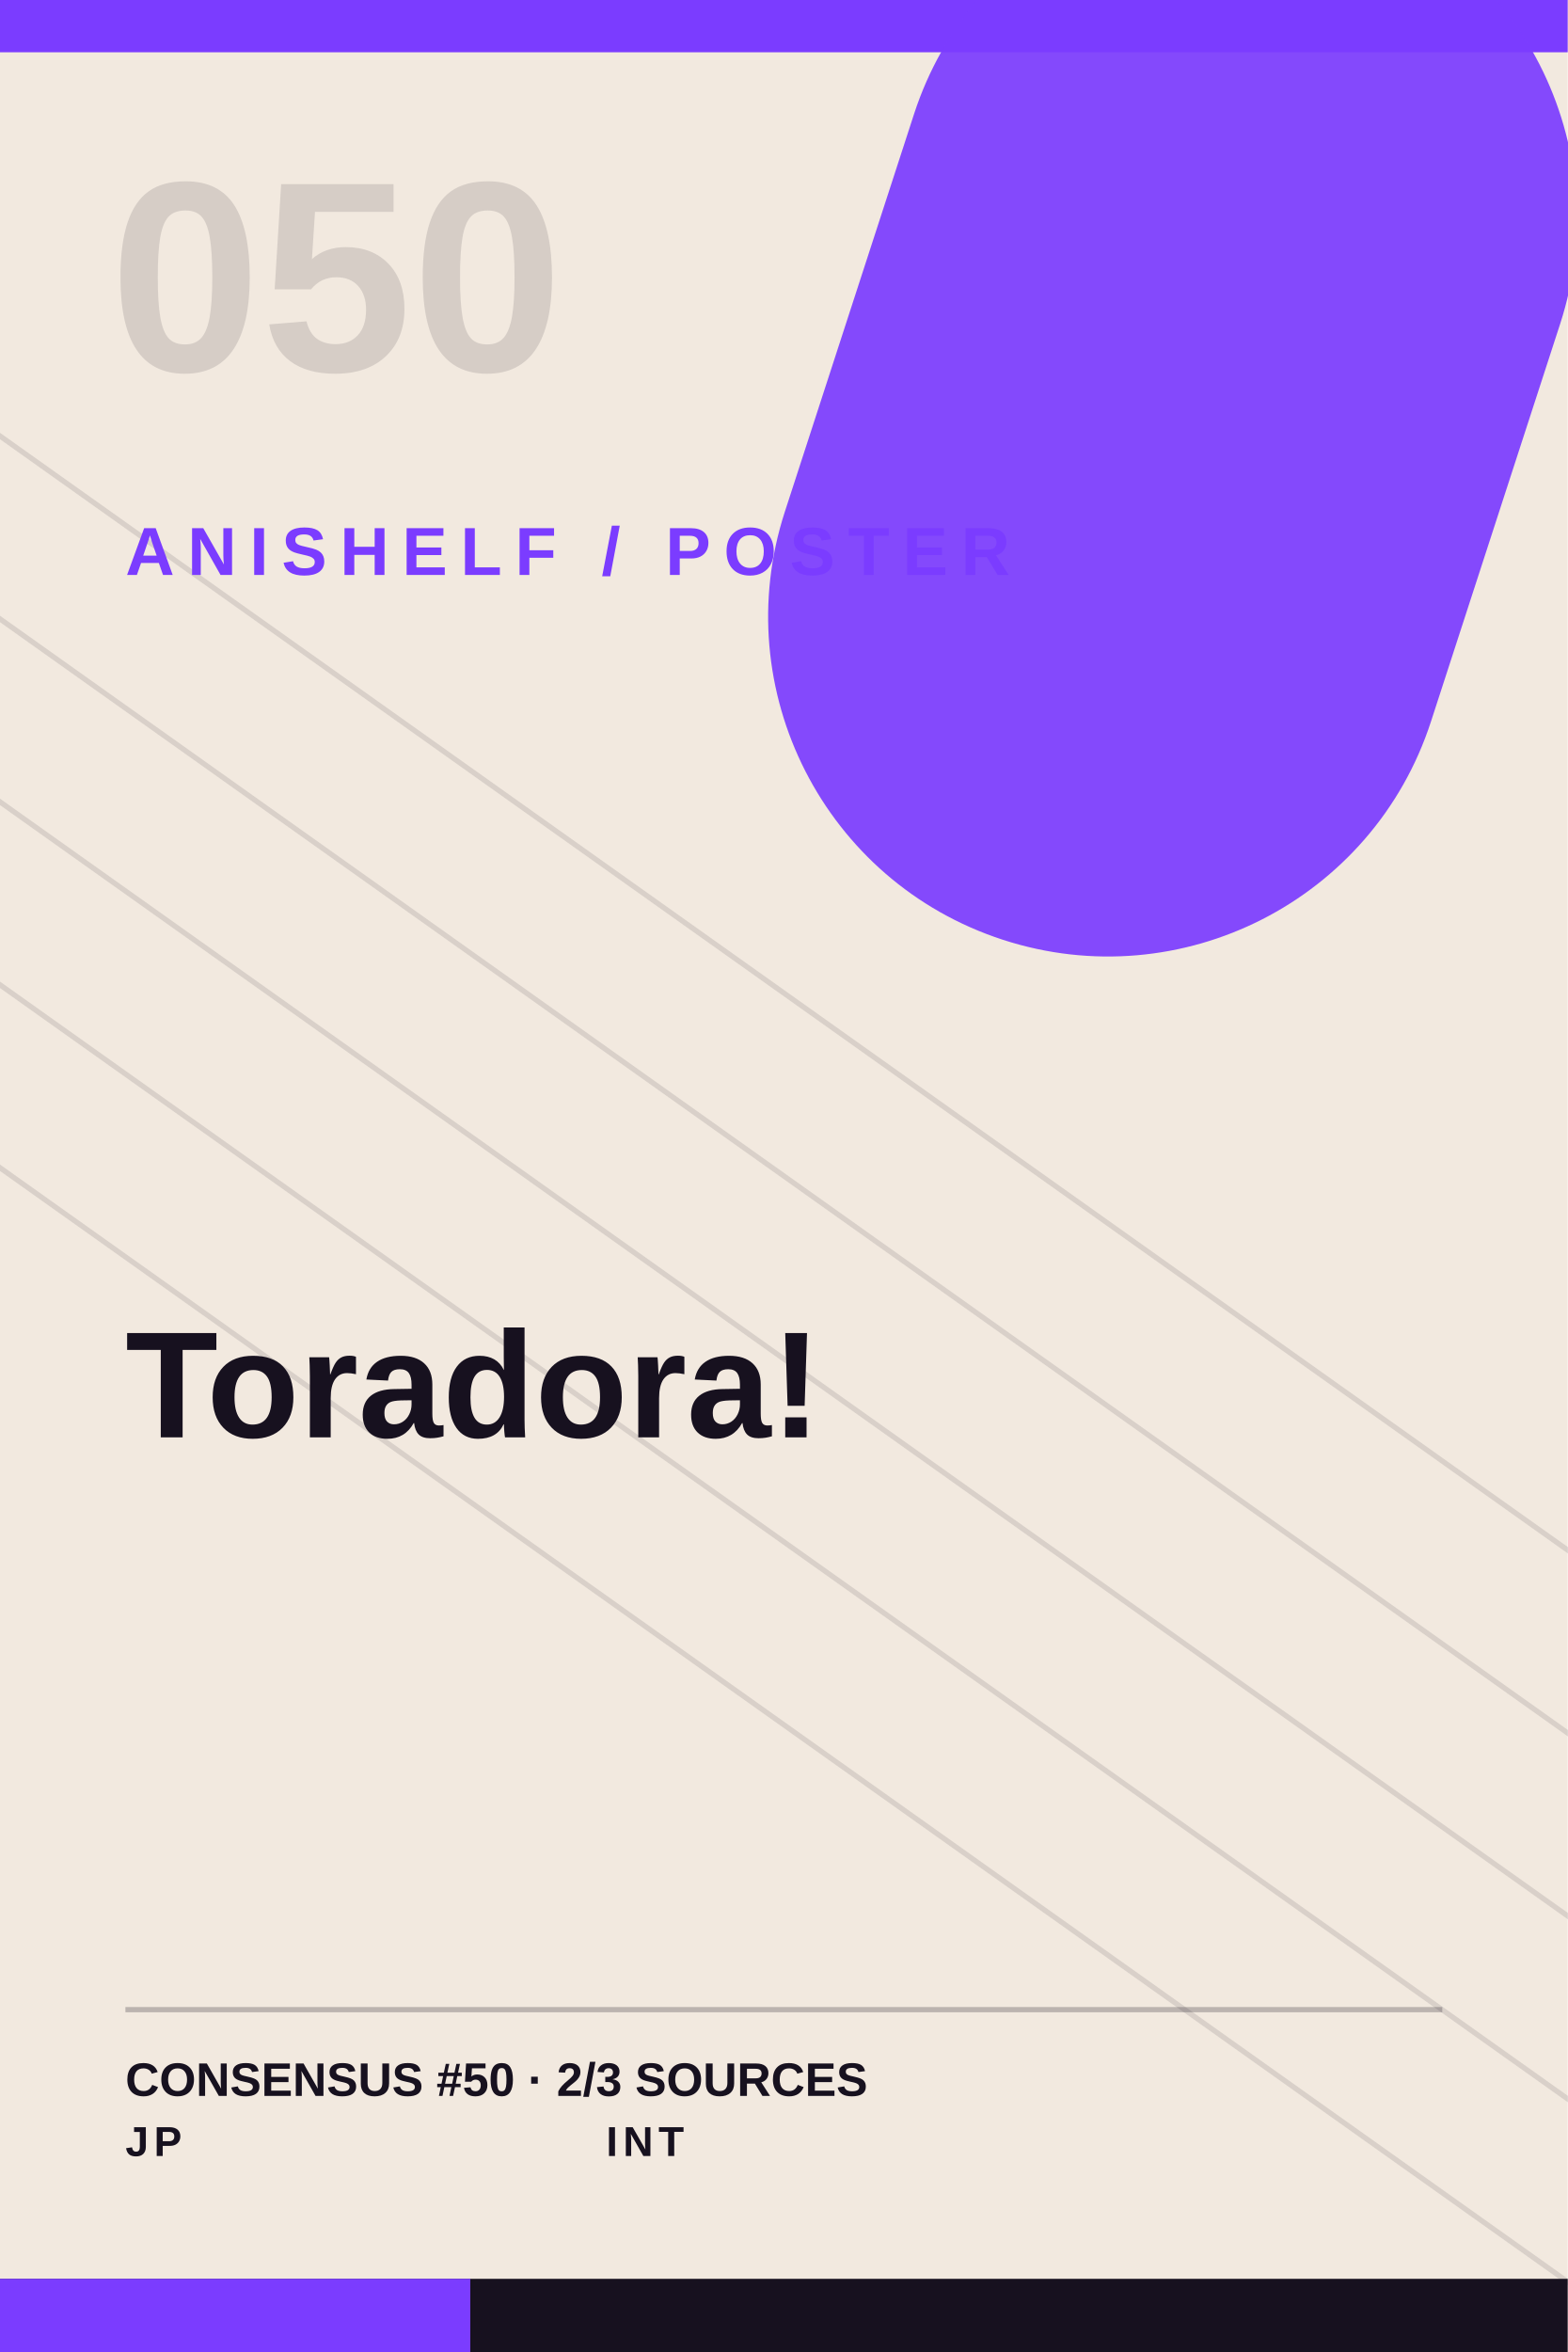
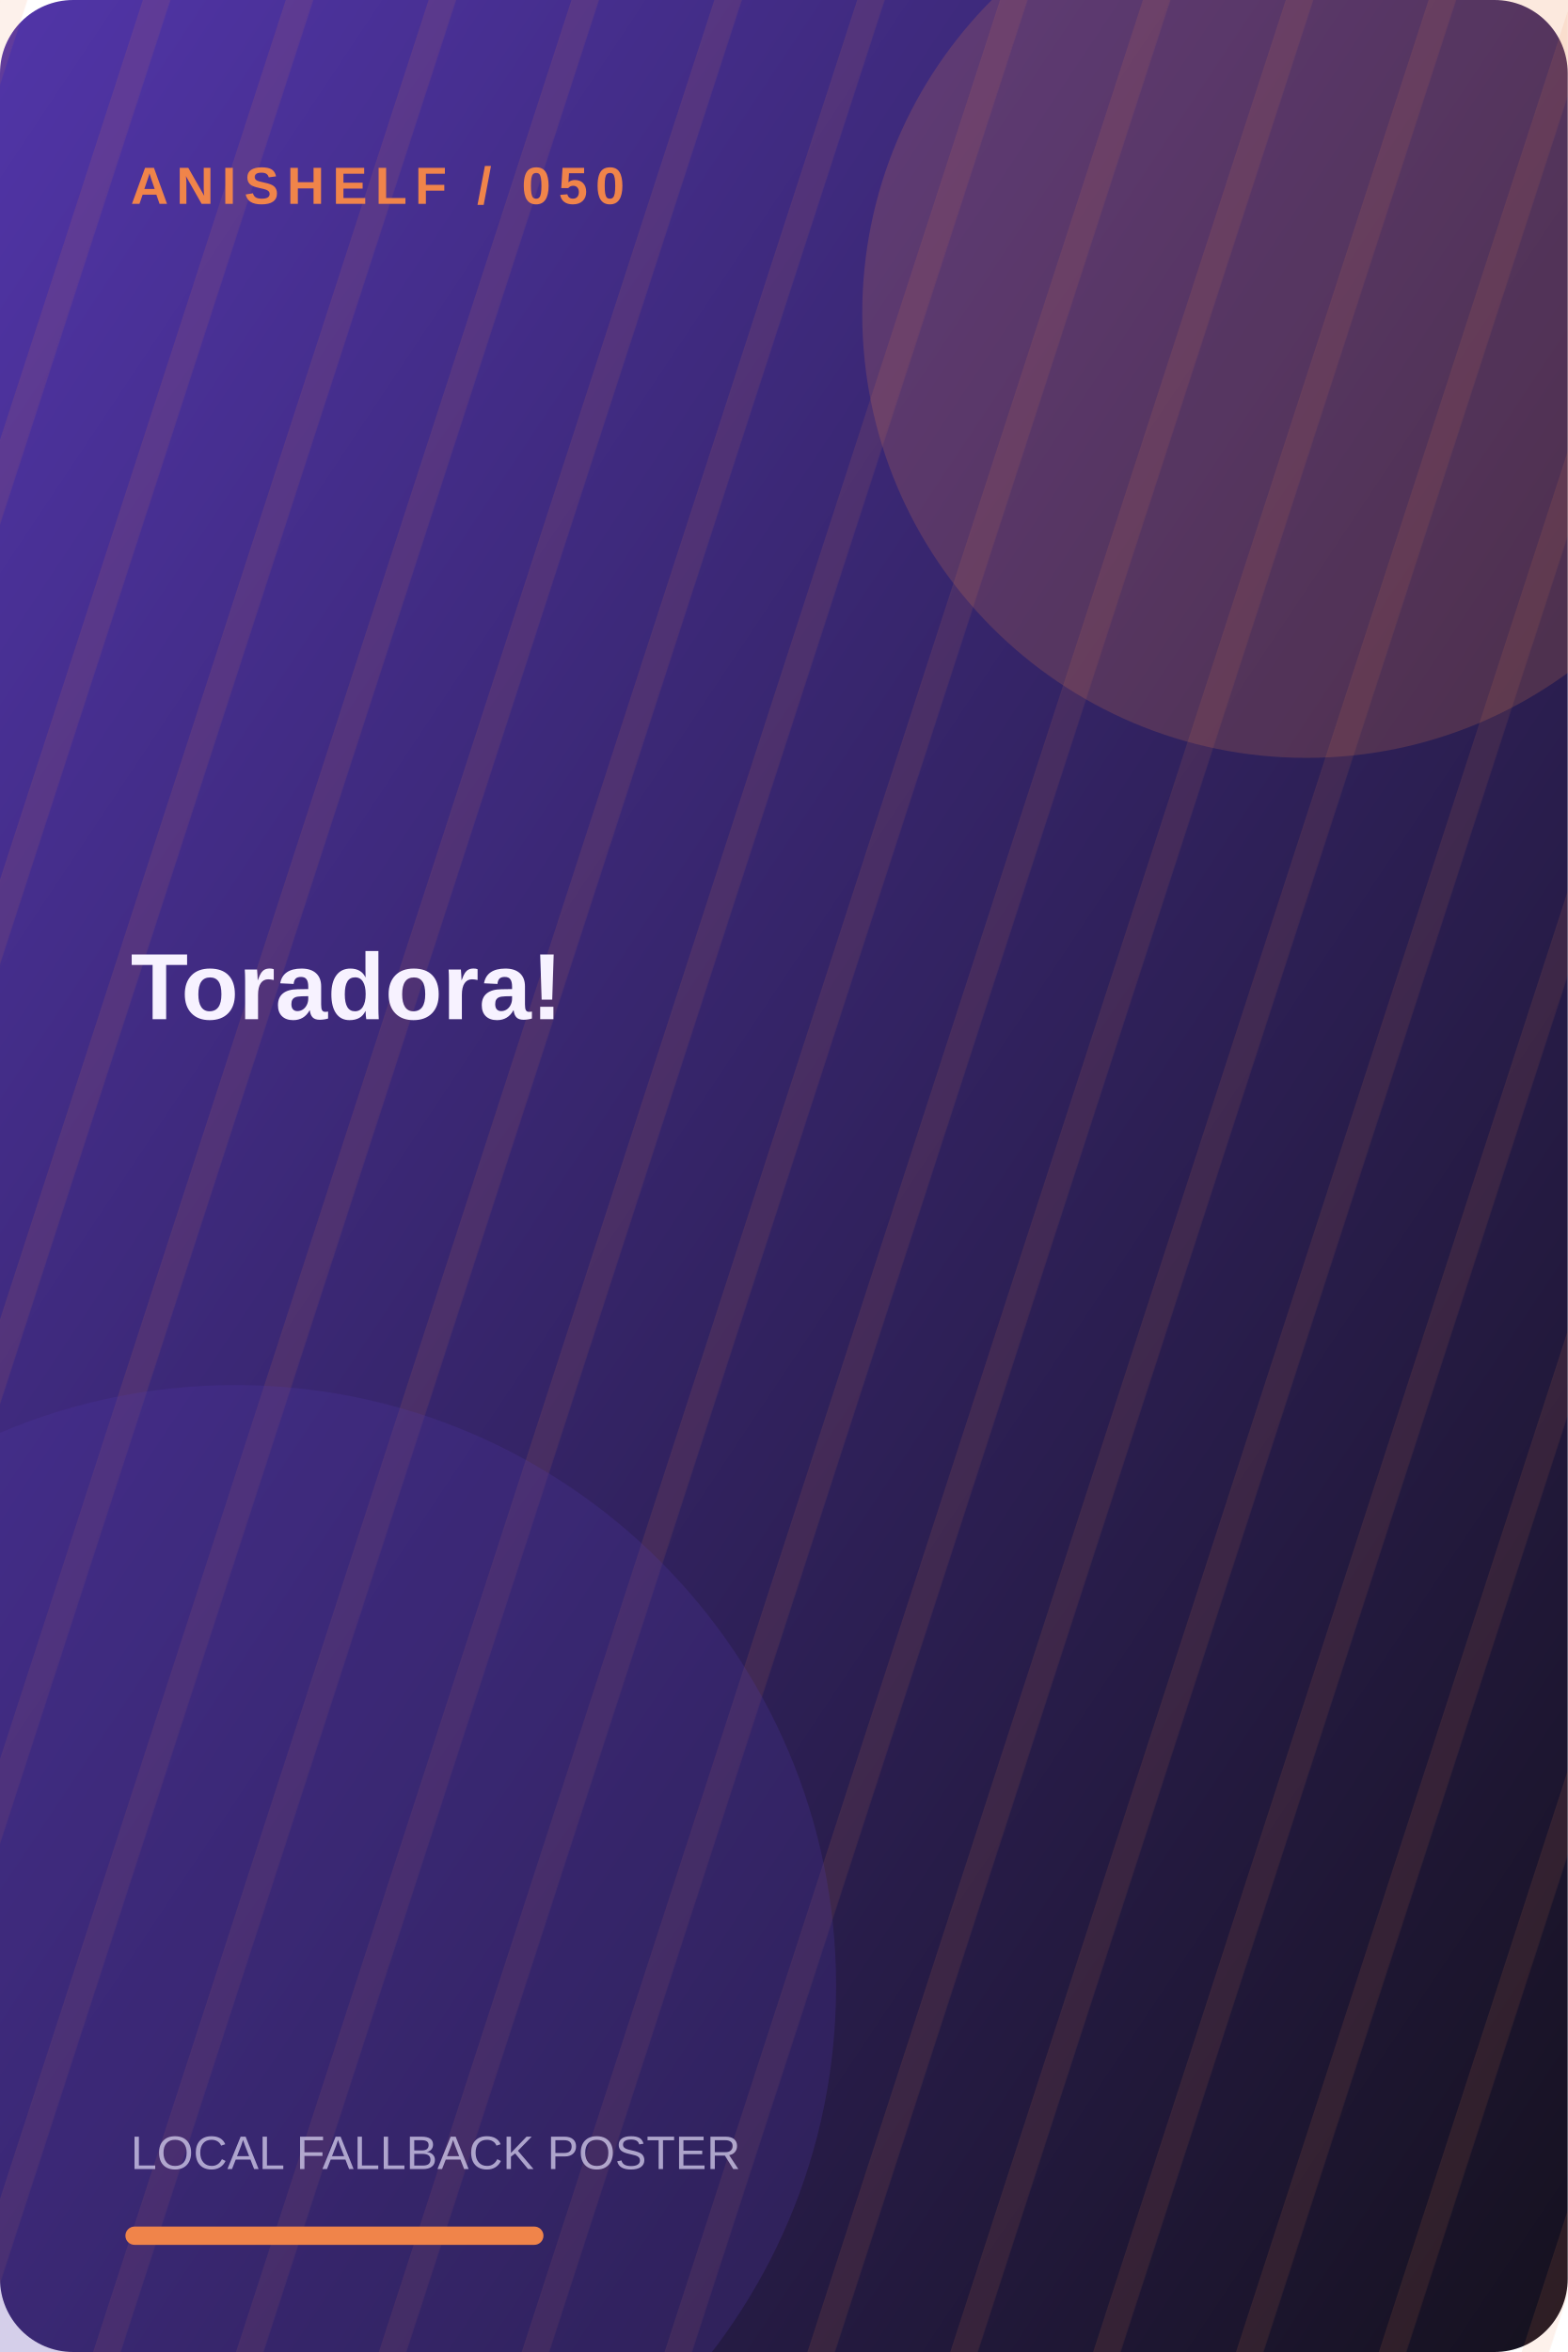
- <svg xmlns="http://www.w3.org/2000/svg" width="600" height="900" viewBox="0 0 600 900" role="img" aria-label="Toradora!">
-   <rect width="600" height="900" fill="#f2e9df" />
-   <rect x="0" y="0" width="600" height="20" fill="#7b3cff" />
-   <rect x="390" y="-80" width="260" height="420" rx="130" fill="#7b3cff" opacity=".92" transform="rotate(18 390 -80)" />
-   <g opacity=".12" stroke="#17111f" stroke-width="2">
-     <path d="M-80 180 L680 720" />
-     <path d="M-80 110 L680 650" />
-     <path d="M-80 250 L680 790" />
-     <path d="M-80 320 L680 860" />
-     <path d="M-80 390 L680 930" />
-   </g>
-   <text x="42" y="142" fill="#17111f" font-family="Arial, Helvetica, sans-serif" font-size="104" font-weight="900" opacity=".13">050</text>
-   <text x="48" y="220" fill="#7b3cff" font-family="Arial, Helvetica, sans-serif" font-size="26" font-weight="900" letter-spacing="5">ANISHELF / POSTER</text>
-   <text fill="#17111f" font-family="Arial, Helvetica, sans-serif" font-size="58" font-weight="900">
-     <tspan x="48" y="550">Toradora!</tspan>
-   </text>
-   <rect x="48" y="768" width="504" height="2" fill="#17111f" opacity=".25" />
-   <text x="48" y="802" fill="#17111f" font-family="Arial, Helvetica, sans-serif" font-size="18" font-weight="700">CONSENSUS #50  ·  2/3 SOURCES</text>
-   <style>.badge{font:900 16px Arial,Helvetica,sans-serif;fill:#17111f;letter-spacing:2px}</style>
-   <text x="48" y="825" class="badge">JP</text>
-   <text x="232" y="825" class="badge">INT</text>
-   <rect x="0" y="872" width="600" height="28" fill="#17111f" />
-   <rect x="0" y="872" width="180" height="28" fill="#7b3cff" />
+ <svg xmlns="http://www.w3.org/2000/svg" width="600" height="900" viewBox="0 0 600 900">
+   <defs>
+     <linearGradient id="g" x1="0" y1="0" x2="1" y2="1">
+       <stop stop-color="#5135a8" />
+       <stop offset="1" stop-color="#15111e" />
+     </linearGradient>
+     <pattern id="p" width="52" height="52" patternUnits="userSpaceOnUse" patternTransform="rotate(18)">
+       <rect width="10" height="52" fill="#f0844a" opacity=".11" />
+     </pattern>
+   </defs>
+   <rect width="600" height="900" rx="28" fill="url(#g)" />
+   <rect width="600" height="900" fill="url(#p)" />
+   <circle cx="500" cy="120" r="170" fill="#f0844a" opacity=".18" />
+   <circle cx="90" cy="760" r="230" fill="#5135a8" opacity=".24" />
+   <text x="50" y="78" fill="#f0844a" font-family="Arial,sans-serif" font-size="20" font-weight="800" letter-spacing="3">ANISHELF / 050</text>
+   <text x="50" y="390" fill="#f7f2ff" font-family="Arial,sans-serif" font-size="36" font-weight="800">Toradora!</text>
+   <text x="50" y="830" fill="#d6cfee" opacity=".75" font-family="Arial,sans-serif" font-size="18">LOCAL FALLBACK POSTER</text>
+   <rect x="48" y="852" width="160" height="7" rx="3.5" fill="#f0844a" />
</svg>
